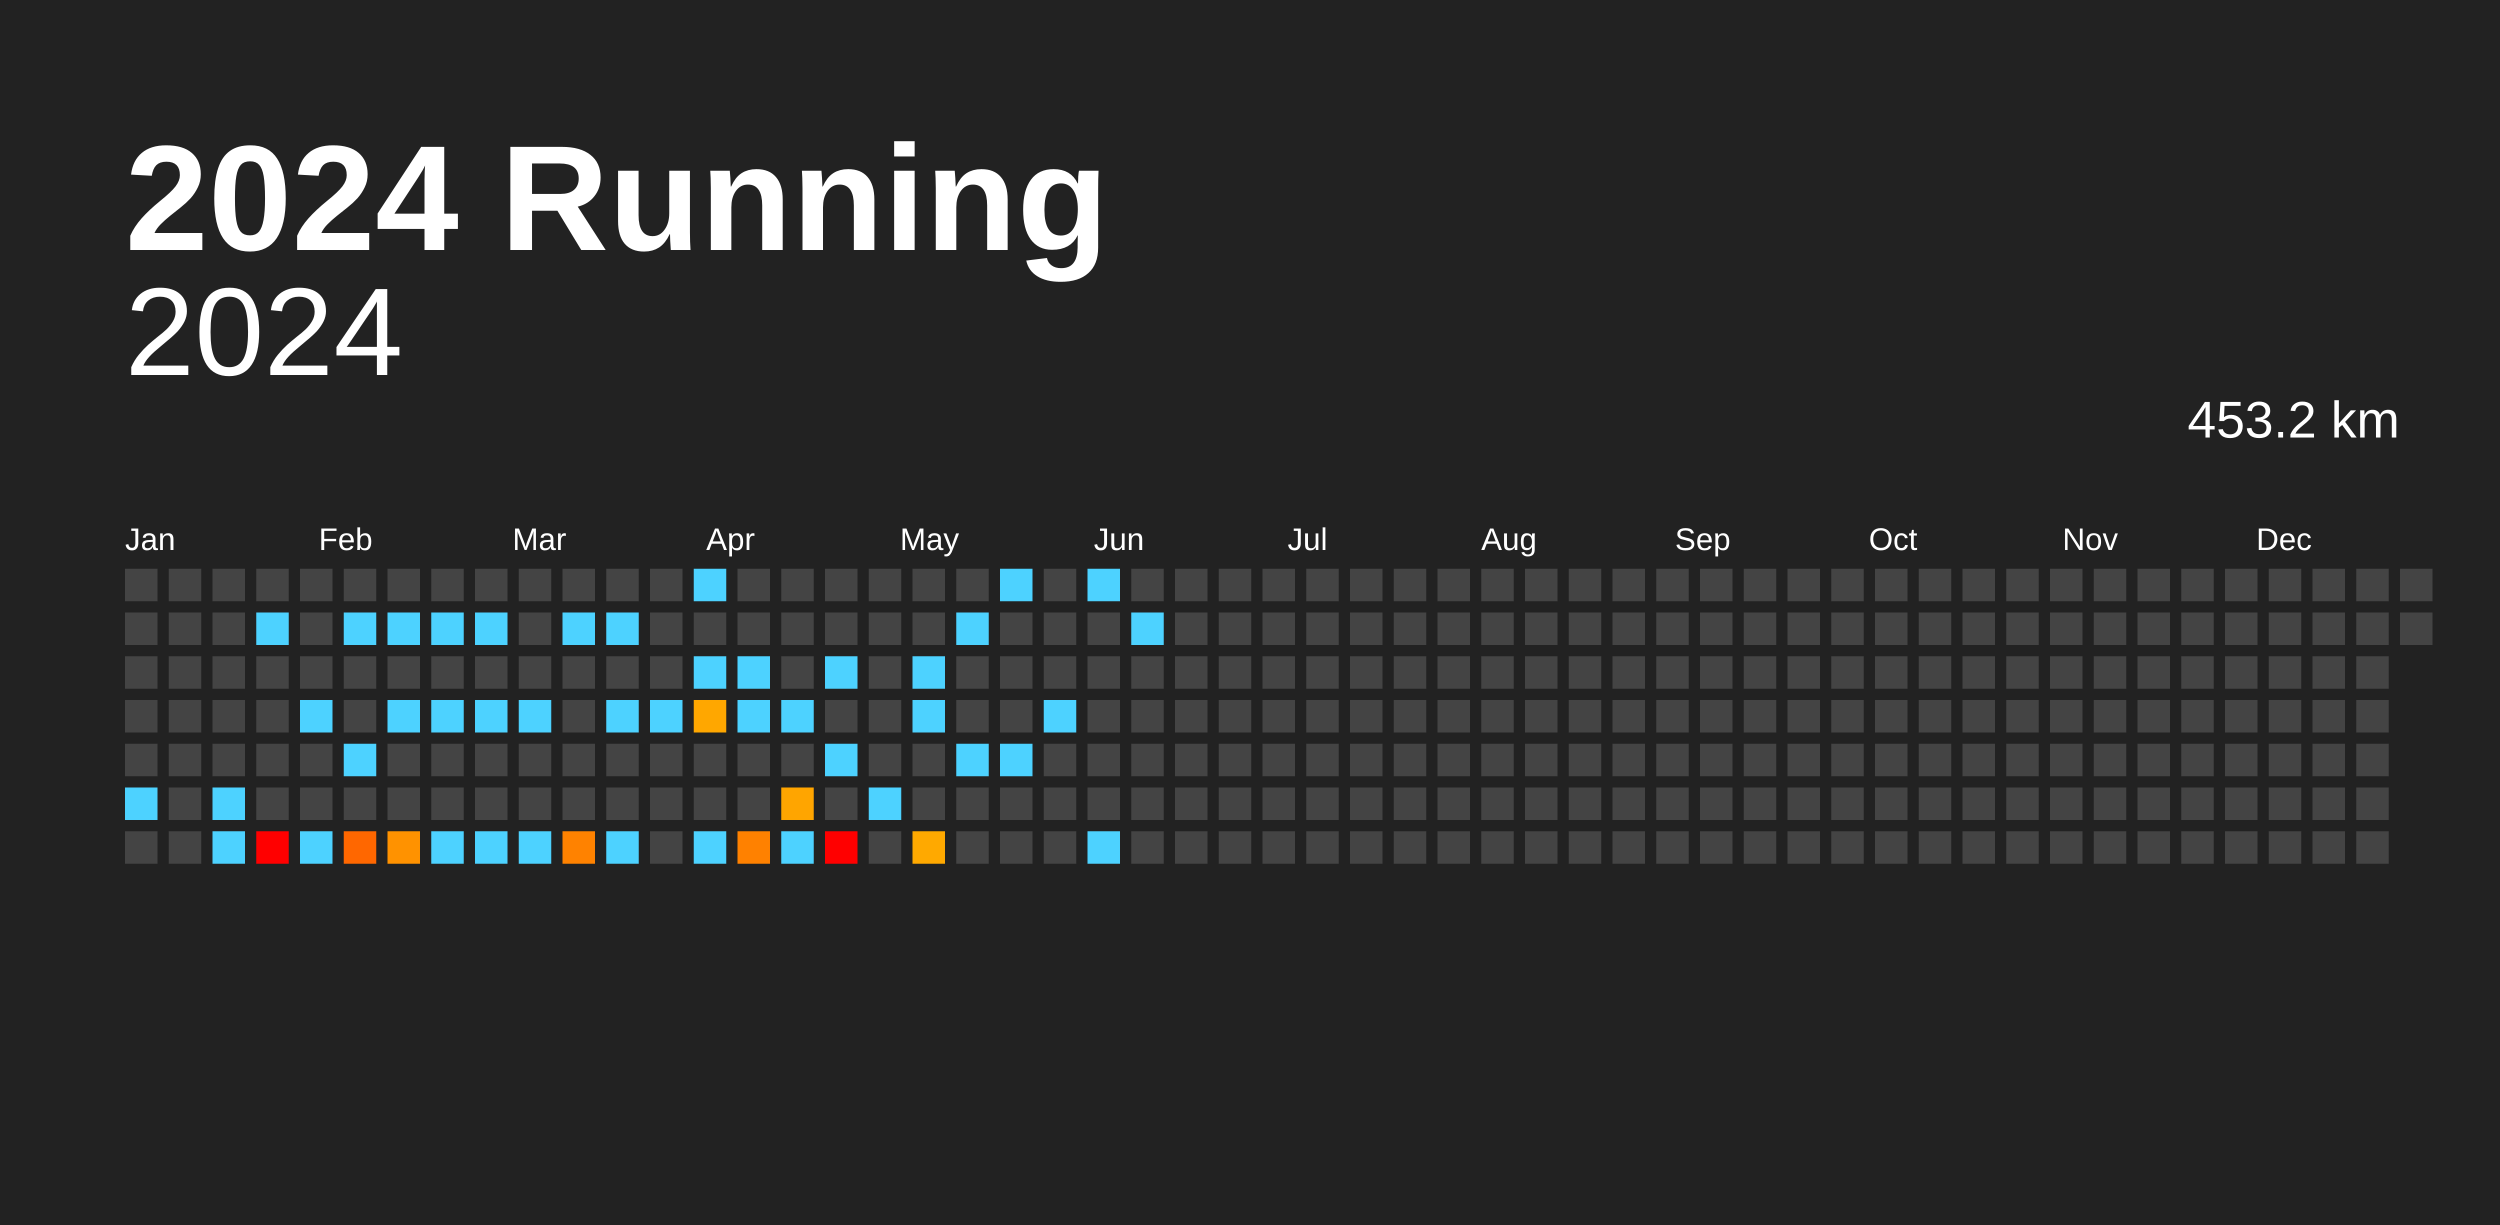
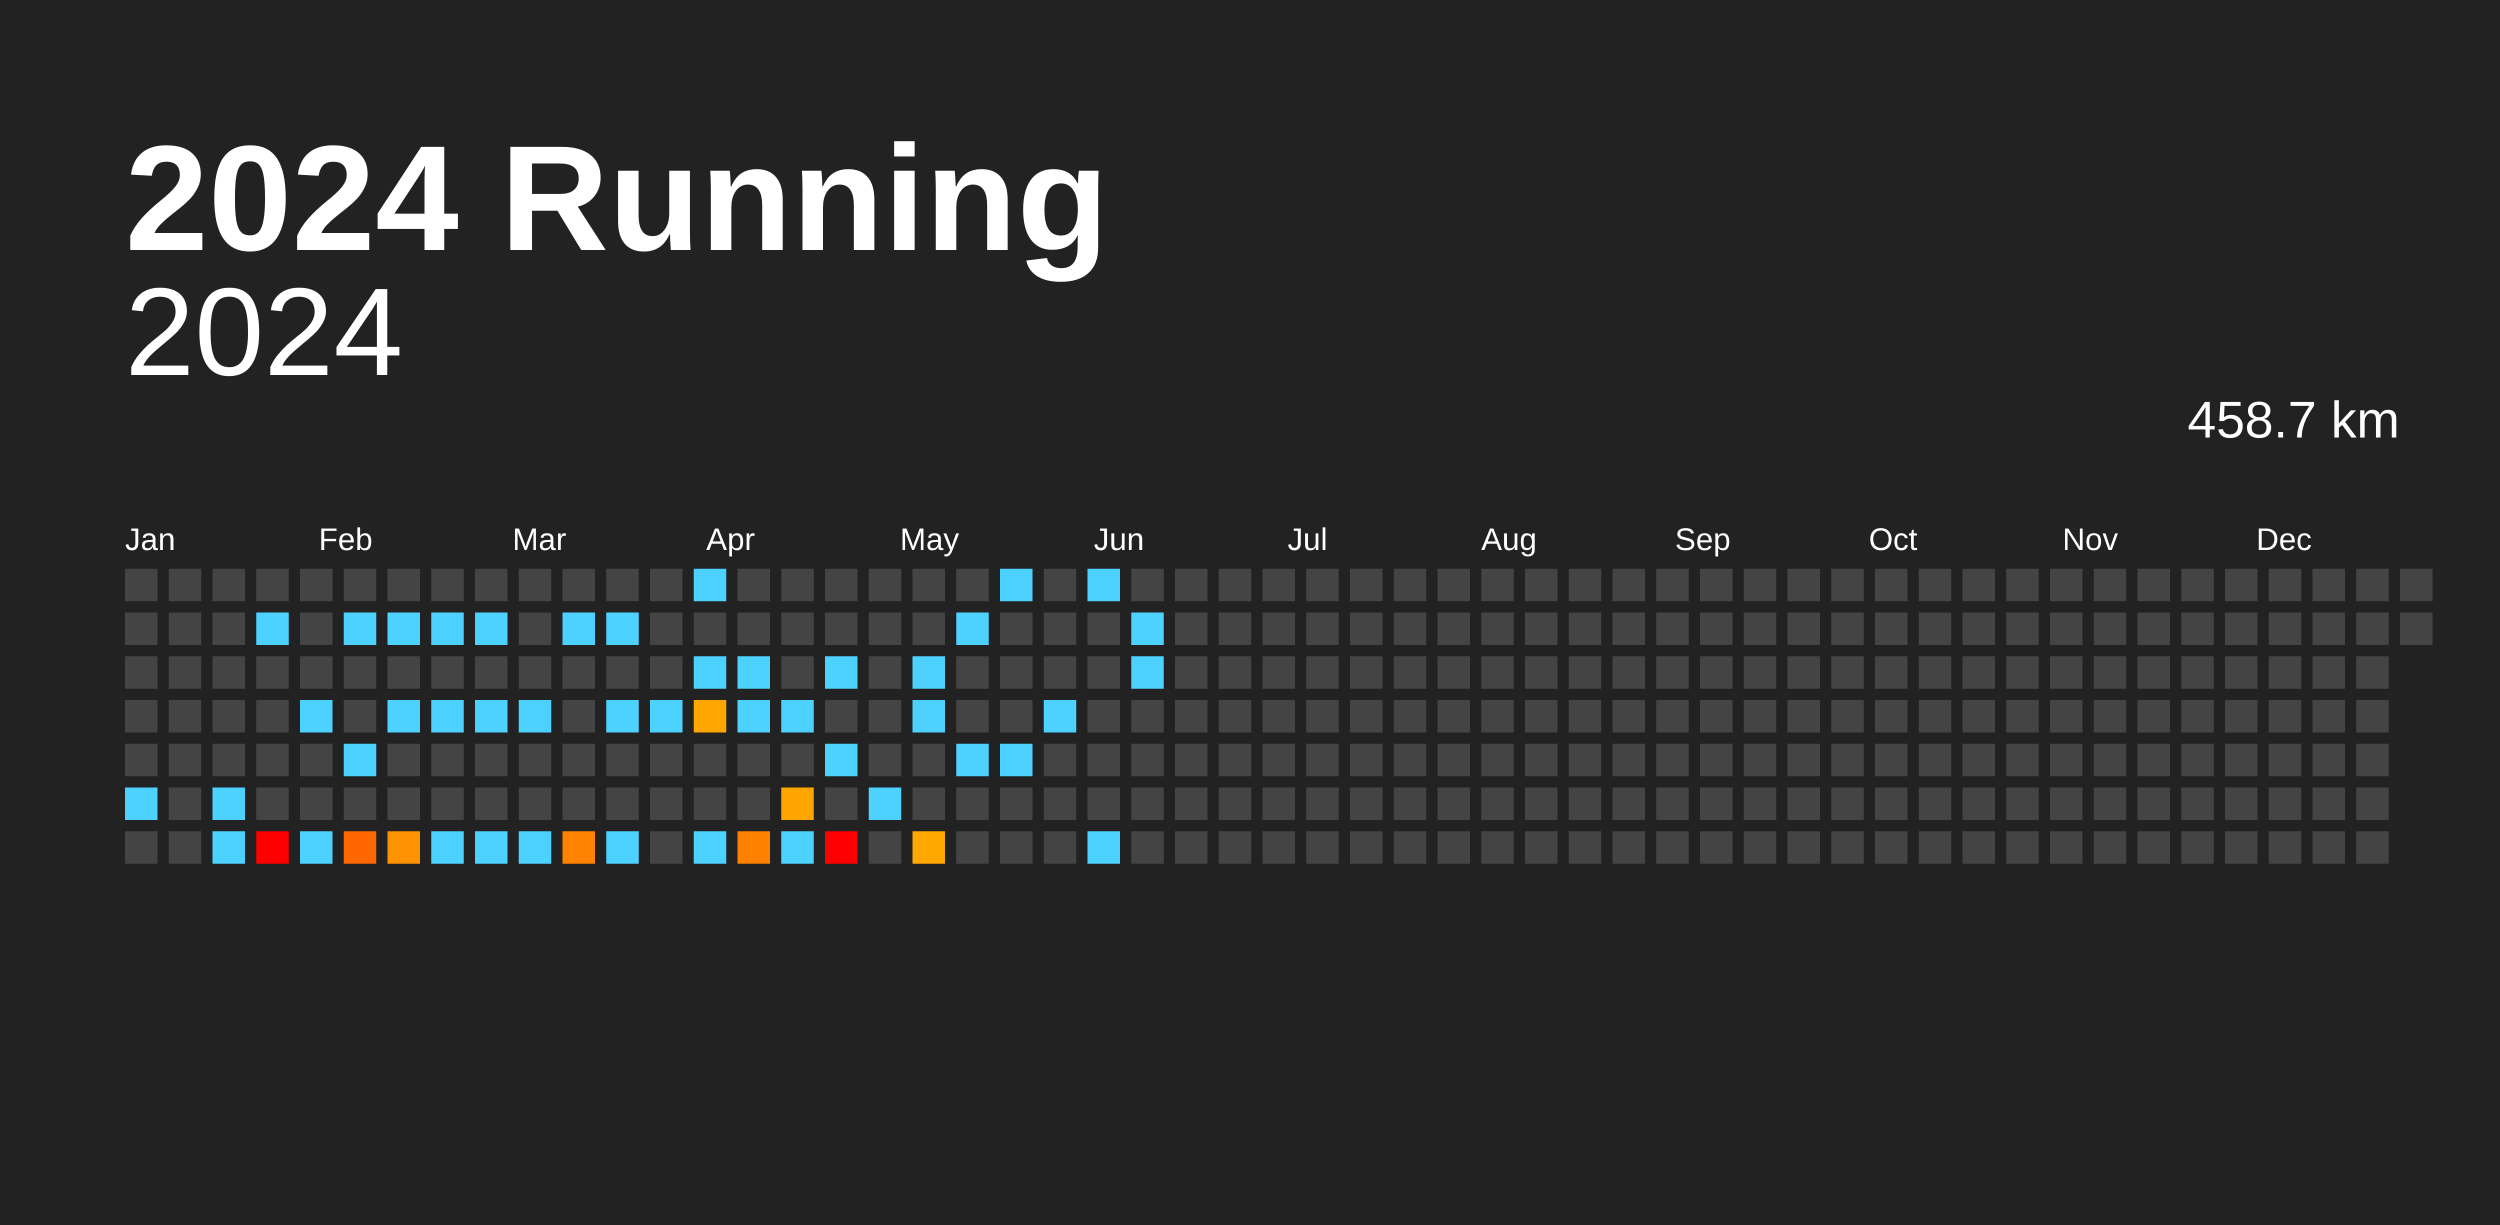
<svg xmlns="http://www.w3.org/2000/svg" baseProfile="full" height="98mm" version="1.1" viewBox="0,0,200,98" width="200mm">
  <defs />
  <rect fill="#222222" height="98" width="200" x="0" y="0" />
  <text fill="#FFFFFF" style="font-size:12px; font-family:Arial; font-weight:bold;" x="10" y="20">2024 Running</text>
  <text alignment-baseline="hanging" fill="#FFFFFF" style="font-size:10.0px; font-family:Arial;" x="10" y="30">2024</text>
-   <text alignment-baseline="hanging" fill="#FFFFFF" style="font-size:4.125px; font-family:Arial;" x="175" y="35">453.2 km</text>
+   <text alignment-baseline="hanging" fill="#FFFFFF" style="font-size:4.125px; font-family:Arial;" x="175" y="35">458.7 km</text>
  <text fill="#FFFFFF" style="font-size:2.5px; font-family:Arial" x="10.0" y="44">Jan</text>
  <text fill="#FFFFFF" style="font-size:2.5px; font-family:Arial" x="25.5" y="44">Feb</text>
  <text fill="#FFFFFF" style="font-size:2.5px; font-family:Arial" x="41.0" y="44">Mar</text>
  <text fill="#FFFFFF" style="font-size:2.5px; font-family:Arial" x="56.5" y="44">Apr</text>
  <text fill="#FFFFFF" style="font-size:2.5px; font-family:Arial" x="72.0" y="44">May</text>
  <text fill="#FFFFFF" style="font-size:2.5px; font-family:Arial" x="87.5" y="44">Jun</text>
  <text fill="#FFFFFF" style="font-size:2.5px; font-family:Arial" x="103.0" y="44">Jul</text>
  <text fill="#FFFFFF" style="font-size:2.5px; font-family:Arial" x="118.5" y="44">Aug</text>
  <text fill="#FFFFFF" style="font-size:2.5px; font-family:Arial" x="134.0" y="44">Sep</text>
  <text fill="#FFFFFF" style="font-size:2.5px; font-family:Arial" x="149.5" y="44">Oct</text>
  <text fill="#FFFFFF" style="font-size:2.5px; font-family:Arial" x="165.0" y="44">Nov</text>
  <text fill="#FFFFFF" style="font-size:2.5px; font-family:Arial" x="180.5" y="44">Dec</text>
  <rect fill="#444444" height="2.6" width="2.6" x="10.0" y="45.5" />
  <rect fill="#444444" height="2.6" width="2.6" x="10.0" y="49.0" />
  <rect fill="#444444" height="2.6" width="2.6" x="10.0" y="52.5" />
  <rect fill="#444444" height="2.6" width="2.6" x="10.0" y="56.0" />
  <rect fill="#444444" height="2.6" width="2.6" x="10.0" y="59.5" />
  <rect fill="#4dd2ff" height="2.6" width="2.6" x="10.0" y="63.0" />
  <rect fill="#444444" height="2.6" width="2.6" x="10.0" y="66.5" />
  <rect fill="#444444" height="2.6" width="2.6" x="13.5" y="45.5" />
  <rect fill="#444444" height="2.6" width="2.6" x="13.5" y="49.0" />
  <rect fill="#444444" height="2.6" width="2.6" x="13.5" y="52.5" />
  <rect fill="#444444" height="2.6" width="2.6" x="13.5" y="56.0" />
  <rect fill="#444444" height="2.6" width="2.6" x="13.5" y="59.5" />
  <rect fill="#444444" height="2.6" width="2.6" x="13.5" y="63.0" />
  <rect fill="#444444" height="2.6" width="2.6" x="13.5" y="66.5" />
  <rect fill="#444444" height="2.6" width="2.6" x="17.0" y="45.5" />
  <rect fill="#444444" height="2.6" width="2.6" x="17.0" y="49.0" />
  <rect fill="#444444" height="2.6" width="2.6" x="17.0" y="52.5" />
  <rect fill="#444444" height="2.6" width="2.6" x="17.0" y="56.0" />
  <rect fill="#444444" height="2.6" width="2.6" x="17.0" y="59.5" />
  <rect fill="#4dd2ff" height="2.6" width="2.6" x="17.0" y="63.0" />
  <rect fill="#4dd2ff" height="2.6" width="2.6" x="17.0" y="66.5" />
  <rect fill="#444444" height="2.6" width="2.6" x="20.5" y="45.5" />
  <rect fill="#4dd2ff" height="2.6" width="2.6" x="20.5" y="49.0" />
  <rect fill="#444444" height="2.6" width="2.6" x="20.5" y="52.5" />
  <rect fill="#444444" height="2.6" width="2.6" x="20.5" y="56.0" />
  <rect fill="#444444" height="2.6" width="2.6" x="20.5" y="59.5" />
  <rect fill="#444444" height="2.6" width="2.6" x="20.5" y="63.0" />
  <rect fill="red" height="2.6" width="2.6" x="20.5" y="66.5" />
  <rect fill="#444444" height="2.6" width="2.6" x="24.0" y="45.5" />
  <rect fill="#444444" height="2.6" width="2.6" x="24.0" y="49.0" />
  <rect fill="#444444" height="2.6" width="2.6" x="24.0" y="52.5" />
  <rect fill="#4dd2ff" height="2.6" width="2.6" x="24.0" y="56.0" />
  <rect fill="#444444" height="2.6" width="2.6" x="24.0" y="59.5" />
  <rect fill="#444444" height="2.6" width="2.6" x="24.0" y="63.0" />
  <rect fill="#4dd2ff" height="2.6" width="2.6" x="24.0" y="66.5" />
  <rect fill="#444444" height="2.6" width="2.6" x="27.5" y="45.5" />
  <rect fill="#4dd2ff" height="2.6" width="2.6" x="27.5" y="49.0" />
  <rect fill="#444444" height="2.6" width="2.6" x="27.5" y="52.5" />
  <rect fill="#444444" height="2.6" width="2.6" x="27.5" y="56.0" />
  <rect fill="#4dd2ff" height="2.6" width="2.6" x="27.5" y="59.5" />
  <rect fill="#444444" height="2.6" width="2.6" x="27.5" y="63.0" />
  <rect fill="#ff6700" height="2.6" width="2.6" x="27.5" y="66.5" />
  <rect fill="#444444" height="2.6" width="2.6" x="31.0" y="45.5" />
  <rect fill="#4dd2ff" height="2.6" width="2.6" x="31.0" y="49.0" />
  <rect fill="#444444" height="2.6" width="2.6" x="31.0" y="52.5" />
  <rect fill="#4dd2ff" height="2.6" width="2.6" x="31.0" y="56.0" />
  <rect fill="#444444" height="2.6" width="2.6" x="31.0" y="59.5" />
  <rect fill="#444444" height="2.6" width="2.6" x="31.0" y="63.0" />
  <rect fill="#ff9200" height="2.6" width="2.6" x="31.0" y="66.5" />
  <rect fill="#444444" height="2.6" width="2.6" x="34.5" y="45.5" />
  <rect fill="#4dd2ff" height="2.6" width="2.6" x="34.5" y="49.0" />
  <rect fill="#444444" height="2.6" width="2.6" x="34.5" y="52.5" />
  <rect fill="#4dd2ff" height="2.6" width="2.6" x="34.5" y="56.0" />
  <rect fill="#444444" height="2.6" width="2.6" x="34.5" y="59.5" />
  <rect fill="#444444" height="2.6" width="2.6" x="34.5" y="63.0" />
  <rect fill="#4dd2ff" height="2.6" width="2.6" x="34.5" y="66.5" />
  <rect fill="#444444" height="2.6" width="2.6" x="38.0" y="45.5" />
  <rect fill="#4dd2ff" height="2.6" width="2.6" x="38.0" y="49.0" />
  <rect fill="#444444" height="2.6" width="2.6" x="38.0" y="52.5" />
  <rect fill="#4dd2ff" height="2.6" width="2.6" x="38.0" y="56.0" />
  <rect fill="#444444" height="2.6" width="2.6" x="38.0" y="59.5" />
  <rect fill="#444444" height="2.6" width="2.6" x="38.0" y="63.0" />
  <rect fill="#4dd2ff" height="2.6" width="2.6" x="38.0" y="66.5" />
  <rect fill="#444444" height="2.6" width="2.6" x="41.5" y="45.5" />
  <rect fill="#444444" height="2.6" width="2.6" x="41.5" y="49.0" />
  <rect fill="#444444" height="2.6" width="2.6" x="41.5" y="52.5" />
  <rect fill="#4dd2ff" height="2.6" width="2.6" x="41.5" y="56.0" />
  <rect fill="#444444" height="2.6" width="2.6" x="41.5" y="59.5" />
  <rect fill="#444444" height="2.6" width="2.6" x="41.5" y="63.0" />
  <rect fill="#4dd2ff" height="2.6" width="2.6" x="41.5" y="66.5" />
  <rect fill="#444444" height="2.6" width="2.6" x="45.0" y="45.5" />
  <rect fill="#4dd2ff" height="2.6" width="2.6" x="45.0" y="49.0" />
  <rect fill="#444444" height="2.6" width="2.6" x="45.0" y="52.5" />
  <rect fill="#444444" height="2.6" width="2.6" x="45.0" y="56.0" />
  <rect fill="#444444" height="2.6" width="2.6" x="45.0" y="59.5" />
  <rect fill="#444444" height="2.6" width="2.6" x="45.0" y="63.0" />
  <rect fill="#ff8200" height="2.6" width="2.6" x="45.0" y="66.5" />
  <rect fill="#444444" height="2.6" width="2.6" x="48.5" y="45.5" />
  <rect fill="#4dd2ff" height="2.6" width="2.6" x="48.5" y="49.0" />
  <rect fill="#444444" height="2.6" width="2.6" x="48.5" y="52.5" />
  <rect fill="#4dd2ff" height="2.6" width="2.6" x="48.5" y="56.0" />
  <rect fill="#444444" height="2.6" width="2.6" x="48.5" y="59.5" />
  <rect fill="#444444" height="2.6" width="2.6" x="48.5" y="63.0" />
  <rect fill="#4dd2ff" height="2.6" width="2.6" x="48.5" y="66.5" />
  <rect fill="#444444" height="2.6" width="2.6" x="52.0" y="45.5" />
  <rect fill="#444444" height="2.6" width="2.6" x="52.0" y="49.0" />
  <rect fill="#444444" height="2.6" width="2.6" x="52.0" y="52.5" />
  <rect fill="#4dd2ff" height="2.6" width="2.6" x="52.0" y="56.0" />
  <rect fill="#444444" height="2.6" width="2.6" x="52.0" y="59.5" />
  <rect fill="#444444" height="2.6" width="2.6" x="52.0" y="63.0" />
  <rect fill="#444444" height="2.6" width="2.6" x="52.0" y="66.5" />
  <rect fill="#4dd2ff" height="2.6" width="2.6" x="55.5" y="45.5" />
  <rect fill="#444444" height="2.6" width="2.6" x="55.5" y="49.0" />
  <rect fill="#4dd2ff" height="2.6" width="2.6" x="55.5" y="52.5" />
  <rect fill="#ffa700" height="2.6" width="2.6" x="55.5" y="56.0" />
  <rect fill="#444444" height="2.6" width="2.6" x="55.5" y="59.5" />
  <rect fill="#444444" height="2.6" width="2.6" x="55.5" y="63.0" />
  <rect fill="#4dd2ff" height="2.6" width="2.6" x="55.5" y="66.5" />
  <rect fill="#444444" height="2.6" width="2.6" x="59.0" y="45.5" />
  <rect fill="#444444" height="2.6" width="2.6" x="59.0" y="49.0" />
  <rect fill="#4dd2ff" height="2.6" width="2.6" x="59.0" y="52.5" />
  <rect fill="#4dd2ff" height="2.6" width="2.6" x="59.0" y="56.0" />
  <rect fill="#444444" height="2.6" width="2.6" x="59.0" y="59.5" />
  <rect fill="#444444" height="2.6" width="2.6" x="59.0" y="63.0" />
  <rect fill="#ff8100" height="2.6" width="2.6" x="59.0" y="66.5" />
  <rect fill="#444444" height="2.6" width="2.6" x="62.5" y="45.5" />
  <rect fill="#444444" height="2.6" width="2.6" x="62.5" y="49.0" />
  <rect fill="#444444" height="2.6" width="2.6" x="62.5" y="52.5" />
  <rect fill="#4dd2ff" height="2.6" width="2.6" x="62.5" y="56.0" />
  <rect fill="#444444" height="2.6" width="2.6" x="62.5" y="59.5" />
  <rect fill="#ffa500" height="2.6" width="2.6" x="62.5" y="63.0" />
  <rect fill="#4dd2ff" height="2.6" width="2.6" x="62.5" y="66.5" />
  <rect fill="#444444" height="2.6" width="2.6" x="66.0" y="45.5" />
  <rect fill="#444444" height="2.6" width="2.6" x="66.0" y="49.0" />
  <rect fill="#4dd2ff" height="2.6" width="2.6" x="66.0" y="52.5" />
  <rect fill="#444444" height="2.6" width="2.6" x="66.0" y="56.0" />
  <rect fill="#4dd2ff" height="2.6" width="2.6" x="66.0" y="59.5" />
  <rect fill="#444444" height="2.6" width="2.6" x="66.0" y="63.0" />
  <rect fill="red" height="2.6" width="2.6" x="66.0" y="66.5" />
  <rect fill="#444444" height="2.6" width="2.6" x="69.5" y="45.5" />
  <rect fill="#444444" height="2.6" width="2.6" x="69.5" y="49.0" />
  <rect fill="#444444" height="2.6" width="2.6" x="69.5" y="52.5" />
  <rect fill="#444444" height="2.6" width="2.6" x="69.5" y="56.0" />
  <rect fill="#444444" height="2.6" width="2.6" x="69.5" y="59.5" />
  <rect fill="#4dd2ff" height="2.6" width="2.6" x="69.5" y="63.0" />
  <rect fill="#444444" height="2.6" width="2.6" x="69.5" y="66.5" />
  <rect fill="#444444" height="2.6" width="2.6" x="73.0" y="45.5" />
  <rect fill="#444444" height="2.6" width="2.6" x="73.0" y="49.0" />
  <rect fill="#4dd2ff" height="2.6" width="2.6" x="73.0" y="52.5" />
  <rect fill="#4dd2ff" height="2.6" width="2.6" x="73.0" y="56.0" />
  <rect fill="#444444" height="2.6" width="2.6" x="73.0" y="59.5" />
  <rect fill="#444444" height="2.6" width="2.6" x="73.0" y="63.0" />
  <rect fill="#ffa900" height="2.6" width="2.6" x="73.0" y="66.5" />
  <rect fill="#444444" height="2.6" width="2.6" x="76.5" y="45.5" />
  <rect fill="#4dd2ff" height="2.6" width="2.6" x="76.5" y="49.0" />
  <rect fill="#444444" height="2.6" width="2.6" x="76.5" y="52.5" />
  <rect fill="#444444" height="2.6" width="2.6" x="76.5" y="56.0" />
  <rect fill="#4dd2ff" height="2.6" width="2.6" x="76.5" y="59.5" />
  <rect fill="#444444" height="2.6" width="2.6" x="76.5" y="63.0" />
  <rect fill="#444444" height="2.6" width="2.6" x="76.5" y="66.5" />
  <rect fill="#4dd2ff" height="2.6" width="2.6" x="80.0" y="45.5" />
  <rect fill="#444444" height="2.6" width="2.6" x="80.0" y="49.0" />
  <rect fill="#444444" height="2.6" width="2.6" x="80.0" y="52.5" />
  <rect fill="#444444" height="2.6" width="2.6" x="80.0" y="56.0" />
  <rect fill="#4dd2ff" height="2.6" width="2.6" x="80.0" y="59.5" />
  <rect fill="#444444" height="2.6" width="2.6" x="80.0" y="63.0" />
  <rect fill="#444444" height="2.6" width="2.6" x="80.0" y="66.5" />
  <rect fill="#444444" height="2.6" width="2.6" x="83.5" y="45.5" />
  <rect fill="#444444" height="2.6" width="2.6" x="83.5" y="49.0" />
  <rect fill="#444444" height="2.6" width="2.6" x="83.5" y="52.5" />
  <rect fill="#4dd2ff" height="2.6" width="2.6" x="83.5" y="56.0" />
  <rect fill="#444444" height="2.6" width="2.6" x="83.5" y="59.5" />
  <rect fill="#444444" height="2.6" width="2.6" x="83.5" y="63.0" />
  <rect fill="#444444" height="2.6" width="2.6" x="83.5" y="66.5" />
  <rect fill="#4dd2ff" height="2.6" width="2.6" x="87.0" y="45.5" />
  <rect fill="#444444" height="2.6" width="2.6" x="87.0" y="49.0" />
  <rect fill="#444444" height="2.6" width="2.6" x="87.0" y="52.5" />
  <rect fill="#444444" height="2.6" width="2.6" x="87.0" y="56.0" />
  <rect fill="#444444" height="2.6" width="2.6" x="87.0" y="59.5" />
  <rect fill="#444444" height="2.6" width="2.6" x="87.0" y="63.0" />
  <rect fill="#4dd2ff" height="2.6" width="2.6" x="87.0" y="66.5" />
  <rect fill="#444444" height="2.6" width="2.6" x="90.5" y="45.5" />
  <rect fill="#4dd2ff" height="2.6" width="2.6" x="90.5" y="49.0" />
-   <rect fill="#444444" height="2.6" width="2.6" x="90.5" y="52.5" />
+   <rect fill="#4dd2ff" height="2.6" width="2.6" x="90.5" y="52.5" />
  <rect fill="#444444" height="2.6" width="2.6" x="90.5" y="56.0" />
  <rect fill="#444444" height="2.6" width="2.6" x="90.5" y="59.5" />
  <rect fill="#444444" height="2.6" width="2.6" x="90.5" y="63.0" />
  <rect fill="#444444" height="2.6" width="2.6" x="90.5" y="66.5" />
  <rect fill="#444444" height="2.6" width="2.6" x="94.0" y="45.5" />
  <rect fill="#444444" height="2.6" width="2.6" x="94.0" y="49.0" />
  <rect fill="#444444" height="2.6" width="2.6" x="94.0" y="52.5" />
  <rect fill="#444444" height="2.6" width="2.6" x="94.0" y="56.0" />
  <rect fill="#444444" height="2.6" width="2.6" x="94.0" y="59.5" />
  <rect fill="#444444" height="2.6" width="2.6" x="94.0" y="63.0" />
  <rect fill="#444444" height="2.6" width="2.6" x="94.0" y="66.5" />
  <rect fill="#444444" height="2.6" width="2.6" x="97.5" y="45.5" />
  <rect fill="#444444" height="2.6" width="2.6" x="97.5" y="49.0" />
  <rect fill="#444444" height="2.6" width="2.6" x="97.5" y="52.5" />
  <rect fill="#444444" height="2.6" width="2.6" x="97.5" y="56.0" />
  <rect fill="#444444" height="2.6" width="2.6" x="97.5" y="59.5" />
  <rect fill="#444444" height="2.6" width="2.6" x="97.5" y="63.0" />
  <rect fill="#444444" height="2.6" width="2.6" x="97.5" y="66.5" />
  <rect fill="#444444" height="2.6" width="2.6" x="101.0" y="45.5" />
  <rect fill="#444444" height="2.6" width="2.6" x="101.0" y="49.0" />
  <rect fill="#444444" height="2.6" width="2.6" x="101.0" y="52.5" />
  <rect fill="#444444" height="2.6" width="2.6" x="101.0" y="56.0" />
  <rect fill="#444444" height="2.6" width="2.6" x="101.0" y="59.5" />
  <rect fill="#444444" height="2.6" width="2.6" x="101.0" y="63.0" />
  <rect fill="#444444" height="2.6" width="2.6" x="101.0" y="66.5" />
  <rect fill="#444444" height="2.6" width="2.6" x="104.5" y="45.5" />
  <rect fill="#444444" height="2.6" width="2.6" x="104.5" y="49.0" />
  <rect fill="#444444" height="2.6" width="2.6" x="104.5" y="52.5" />
  <rect fill="#444444" height="2.6" width="2.6" x="104.5" y="56.0" />
  <rect fill="#444444" height="2.6" width="2.6" x="104.5" y="59.5" />
  <rect fill="#444444" height="2.6" width="2.6" x="104.5" y="63.0" />
  <rect fill="#444444" height="2.6" width="2.6" x="104.5" y="66.5" />
  <rect fill="#444444" height="2.6" width="2.6" x="108.0" y="45.5" />
  <rect fill="#444444" height="2.6" width="2.6" x="108.0" y="49.0" />
  <rect fill="#444444" height="2.6" width="2.6" x="108.0" y="52.5" />
  <rect fill="#444444" height="2.6" width="2.6" x="108.0" y="56.0" />
  <rect fill="#444444" height="2.6" width="2.6" x="108.0" y="59.5" />
  <rect fill="#444444" height="2.6" width="2.6" x="108.0" y="63.0" />
  <rect fill="#444444" height="2.6" width="2.6" x="108.0" y="66.5" />
  <rect fill="#444444" height="2.6" width="2.6" x="111.5" y="45.5" />
  <rect fill="#444444" height="2.6" width="2.6" x="111.5" y="49.0" />
  <rect fill="#444444" height="2.6" width="2.6" x="111.5" y="52.5" />
  <rect fill="#444444" height="2.6" width="2.6" x="111.5" y="56.0" />
  <rect fill="#444444" height="2.6" width="2.6" x="111.5" y="59.5" />
  <rect fill="#444444" height="2.6" width="2.6" x="111.5" y="63.0" />
  <rect fill="#444444" height="2.6" width="2.6" x="111.5" y="66.5" />
  <rect fill="#444444" height="2.6" width="2.6" x="115.0" y="45.5" />
  <rect fill="#444444" height="2.6" width="2.6" x="115.0" y="49.0" />
  <rect fill="#444444" height="2.6" width="2.6" x="115.0" y="52.5" />
  <rect fill="#444444" height="2.6" width="2.6" x="115.0" y="56.0" />
  <rect fill="#444444" height="2.6" width="2.6" x="115.0" y="59.5" />
  <rect fill="#444444" height="2.6" width="2.6" x="115.0" y="63.0" />
  <rect fill="#444444" height="2.6" width="2.6" x="115.0" y="66.5" />
  <rect fill="#444444" height="2.6" width="2.6" x="118.5" y="45.5" />
  <rect fill="#444444" height="2.6" width="2.6" x="118.5" y="49.0" />
  <rect fill="#444444" height="2.6" width="2.6" x="118.5" y="52.5" />
  <rect fill="#444444" height="2.6" width="2.6" x="118.5" y="56.0" />
  <rect fill="#444444" height="2.6" width="2.6" x="118.5" y="59.5" />
  <rect fill="#444444" height="2.6" width="2.6" x="118.5" y="63.0" />
  <rect fill="#444444" height="2.6" width="2.6" x="118.5" y="66.5" />
  <rect fill="#444444" height="2.6" width="2.6" x="122.0" y="45.5" />
  <rect fill="#444444" height="2.6" width="2.6" x="122.0" y="49.0" />
  <rect fill="#444444" height="2.6" width="2.6" x="122.0" y="52.5" />
  <rect fill="#444444" height="2.6" width="2.6" x="122.0" y="56.0" />
  <rect fill="#444444" height="2.6" width="2.6" x="122.0" y="59.5" />
  <rect fill="#444444" height="2.6" width="2.6" x="122.0" y="63.0" />
  <rect fill="#444444" height="2.6" width="2.6" x="122.0" y="66.5" />
  <rect fill="#444444" height="2.6" width="2.6" x="125.5" y="45.5" />
  <rect fill="#444444" height="2.6" width="2.6" x="125.5" y="49.0" />
  <rect fill="#444444" height="2.6" width="2.6" x="125.5" y="52.5" />
  <rect fill="#444444" height="2.6" width="2.6" x="125.5" y="56.0" />
  <rect fill="#444444" height="2.6" width="2.6" x="125.5" y="59.5" />
  <rect fill="#444444" height="2.6" width="2.6" x="125.5" y="63.0" />
  <rect fill="#444444" height="2.6" width="2.6" x="125.5" y="66.5" />
  <rect fill="#444444" height="2.6" width="2.6" x="129.0" y="45.5" />
  <rect fill="#444444" height="2.6" width="2.6" x="129.0" y="49.0" />
  <rect fill="#444444" height="2.6" width="2.6" x="129.0" y="52.5" />
  <rect fill="#444444" height="2.6" width="2.6" x="129.0" y="56.0" />
  <rect fill="#444444" height="2.6" width="2.6" x="129.0" y="59.5" />
  <rect fill="#444444" height="2.6" width="2.6" x="129.0" y="63.0" />
  <rect fill="#444444" height="2.6" width="2.6" x="129.0" y="66.5" />
  <rect fill="#444444" height="2.6" width="2.6" x="132.5" y="45.5" />
  <rect fill="#444444" height="2.6" width="2.6" x="132.5" y="49.0" />
  <rect fill="#444444" height="2.6" width="2.6" x="132.5" y="52.5" />
  <rect fill="#444444" height="2.6" width="2.6" x="132.5" y="56.0" />
  <rect fill="#444444" height="2.6" width="2.6" x="132.5" y="59.5" />
  <rect fill="#444444" height="2.6" width="2.6" x="132.5" y="63.0" />
  <rect fill="#444444" height="2.6" width="2.6" x="132.5" y="66.5" />
  <rect fill="#444444" height="2.6" width="2.6" x="136.0" y="45.5" />
  <rect fill="#444444" height="2.6" width="2.6" x="136.0" y="49.0" />
  <rect fill="#444444" height="2.6" width="2.6" x="136.0" y="52.5" />
  <rect fill="#444444" height="2.6" width="2.6" x="136.0" y="56.0" />
  <rect fill="#444444" height="2.6" width="2.6" x="136.0" y="59.5" />
  <rect fill="#444444" height="2.6" width="2.6" x="136.0" y="63.0" />
  <rect fill="#444444" height="2.6" width="2.6" x="136.0" y="66.5" />
  <rect fill="#444444" height="2.6" width="2.6" x="139.5" y="45.5" />
  <rect fill="#444444" height="2.6" width="2.6" x="139.5" y="49.0" />
  <rect fill="#444444" height="2.6" width="2.6" x="139.5" y="52.5" />
  <rect fill="#444444" height="2.6" width="2.6" x="139.5" y="56.0" />
  <rect fill="#444444" height="2.6" width="2.6" x="139.5" y="59.5" />
  <rect fill="#444444" height="2.6" width="2.6" x="139.5" y="63.0" />
  <rect fill="#444444" height="2.6" width="2.6" x="139.5" y="66.5" />
  <rect fill="#444444" height="2.6" width="2.6" x="143.0" y="45.5" />
  <rect fill="#444444" height="2.6" width="2.6" x="143.0" y="49.0" />
  <rect fill="#444444" height="2.6" width="2.6" x="143.0" y="52.5" />
  <rect fill="#444444" height="2.6" width="2.6" x="143.0" y="56.0" />
  <rect fill="#444444" height="2.6" width="2.6" x="143.0" y="59.5" />
  <rect fill="#444444" height="2.6" width="2.6" x="143.0" y="63.0" />
  <rect fill="#444444" height="2.6" width="2.6" x="143.0" y="66.5" />
  <rect fill="#444444" height="2.6" width="2.6" x="146.5" y="45.5" />
  <rect fill="#444444" height="2.6" width="2.6" x="146.5" y="49.0" />
  <rect fill="#444444" height="2.6" width="2.6" x="146.5" y="52.5" />
  <rect fill="#444444" height="2.6" width="2.6" x="146.5" y="56.0" />
  <rect fill="#444444" height="2.6" width="2.6" x="146.5" y="59.5" />
  <rect fill="#444444" height="2.6" width="2.6" x="146.5" y="63.0" />
  <rect fill="#444444" height="2.6" width="2.6" x="146.5" y="66.5" />
  <rect fill="#444444" height="2.6" width="2.6" x="150.0" y="45.5" />
  <rect fill="#444444" height="2.6" width="2.6" x="150.0" y="49.0" />
  <rect fill="#444444" height="2.6" width="2.6" x="150.0" y="52.5" />
  <rect fill="#444444" height="2.6" width="2.6" x="150.0" y="56.0" />
  <rect fill="#444444" height="2.6" width="2.6" x="150.0" y="59.5" />
  <rect fill="#444444" height="2.6" width="2.6" x="150.0" y="63.0" />
  <rect fill="#444444" height="2.6" width="2.6" x="150.0" y="66.5" />
  <rect fill="#444444" height="2.6" width="2.6" x="153.5" y="45.5" />
  <rect fill="#444444" height="2.6" width="2.6" x="153.5" y="49.0" />
  <rect fill="#444444" height="2.6" width="2.6" x="153.5" y="52.5" />
  <rect fill="#444444" height="2.6" width="2.6" x="153.5" y="56.0" />
  <rect fill="#444444" height="2.6" width="2.6" x="153.5" y="59.5" />
  <rect fill="#444444" height="2.6" width="2.6" x="153.5" y="63.0" />
  <rect fill="#444444" height="2.6" width="2.6" x="153.5" y="66.5" />
  <rect fill="#444444" height="2.6" width="2.6" x="157.0" y="45.5" />
  <rect fill="#444444" height="2.6" width="2.6" x="157.0" y="49.0" />
  <rect fill="#444444" height="2.6" width="2.6" x="157.0" y="52.5" />
  <rect fill="#444444" height="2.6" width="2.6" x="157.0" y="56.0" />
  <rect fill="#444444" height="2.6" width="2.6" x="157.0" y="59.5" />
  <rect fill="#444444" height="2.6" width="2.6" x="157.0" y="63.0" />
  <rect fill="#444444" height="2.6" width="2.6" x="157.0" y="66.5" />
  <rect fill="#444444" height="2.6" width="2.6" x="160.5" y="45.5" />
  <rect fill="#444444" height="2.6" width="2.6" x="160.5" y="49.0" />
  <rect fill="#444444" height="2.6" width="2.6" x="160.5" y="52.5" />
  <rect fill="#444444" height="2.6" width="2.6" x="160.5" y="56.0" />
  <rect fill="#444444" height="2.6" width="2.6" x="160.5" y="59.5" />
  <rect fill="#444444" height="2.6" width="2.6" x="160.5" y="63.0" />
  <rect fill="#444444" height="2.6" width="2.6" x="160.5" y="66.5" />
  <rect fill="#444444" height="2.6" width="2.6" x="164.0" y="45.5" />
  <rect fill="#444444" height="2.6" width="2.6" x="164.0" y="49.0" />
  <rect fill="#444444" height="2.6" width="2.6" x="164.0" y="52.5" />
  <rect fill="#444444" height="2.6" width="2.6" x="164.0" y="56.0" />
  <rect fill="#444444" height="2.6" width="2.6" x="164.0" y="59.5" />
  <rect fill="#444444" height="2.6" width="2.6" x="164.0" y="63.0" />
  <rect fill="#444444" height="2.6" width="2.6" x="164.0" y="66.5" />
  <rect fill="#444444" height="2.6" width="2.6" x="167.5" y="45.5" />
  <rect fill="#444444" height="2.6" width="2.6" x="167.5" y="49.0" />
  <rect fill="#444444" height="2.6" width="2.6" x="167.5" y="52.5" />
  <rect fill="#444444" height="2.6" width="2.6" x="167.5" y="56.0" />
  <rect fill="#444444" height="2.6" width="2.6" x="167.5" y="59.5" />
  <rect fill="#444444" height="2.6" width="2.6" x="167.5" y="63.0" />
  <rect fill="#444444" height="2.6" width="2.6" x="167.5" y="66.5" />
  <rect fill="#444444" height="2.6" width="2.6" x="171.0" y="45.5" />
  <rect fill="#444444" height="2.6" width="2.6" x="171.0" y="49.0" />
  <rect fill="#444444" height="2.6" width="2.6" x="171.0" y="52.5" />
  <rect fill="#444444" height="2.6" width="2.6" x="171.0" y="56.0" />
  <rect fill="#444444" height="2.6" width="2.6" x="171.0" y="59.5" />
  <rect fill="#444444" height="2.6" width="2.6" x="171.0" y="63.0" />
  <rect fill="#444444" height="2.6" width="2.6" x="171.0" y="66.5" />
  <rect fill="#444444" height="2.6" width="2.6" x="174.5" y="45.5" />
  <rect fill="#444444" height="2.6" width="2.6" x="174.5" y="49.0" />
  <rect fill="#444444" height="2.6" width="2.6" x="174.5" y="52.5" />
  <rect fill="#444444" height="2.6" width="2.6" x="174.5" y="56.0" />
  <rect fill="#444444" height="2.6" width="2.6" x="174.5" y="59.5" />
  <rect fill="#444444" height="2.6" width="2.6" x="174.5" y="63.0" />
  <rect fill="#444444" height="2.6" width="2.6" x="174.5" y="66.5" />
  <rect fill="#444444" height="2.6" width="2.6" x="178.0" y="45.5" />
  <rect fill="#444444" height="2.6" width="2.6" x="178.0" y="49.0" />
  <rect fill="#444444" height="2.6" width="2.6" x="178.0" y="52.5" />
  <rect fill="#444444" height="2.6" width="2.6" x="178.0" y="56.0" />
  <rect fill="#444444" height="2.6" width="2.6" x="178.0" y="59.5" />
  <rect fill="#444444" height="2.6" width="2.6" x="178.0" y="63.0" />
  <rect fill="#444444" height="2.6" width="2.6" x="178.0" y="66.5" />
  <rect fill="#444444" height="2.6" width="2.6" x="181.5" y="45.5" />
  <rect fill="#444444" height="2.6" width="2.6" x="181.5" y="49.0" />
  <rect fill="#444444" height="2.6" width="2.6" x="181.5" y="52.5" />
  <rect fill="#444444" height="2.6" width="2.6" x="181.5" y="56.0" />
  <rect fill="#444444" height="2.6" width="2.6" x="181.5" y="59.5" />
  <rect fill="#444444" height="2.6" width="2.6" x="181.5" y="63.0" />
  <rect fill="#444444" height="2.6" width="2.6" x="181.5" y="66.5" />
  <rect fill="#444444" height="2.6" width="2.6" x="185.0" y="45.5" />
  <rect fill="#444444" height="2.6" width="2.6" x="185.0" y="49.0" />
  <rect fill="#444444" height="2.6" width="2.6" x="185.0" y="52.5" />
  <rect fill="#444444" height="2.6" width="2.6" x="185.0" y="56.0" />
  <rect fill="#444444" height="2.6" width="2.6" x="185.0" y="59.5" />
  <rect fill="#444444" height="2.6" width="2.6" x="185.0" y="63.0" />
  <rect fill="#444444" height="2.6" width="2.6" x="185.0" y="66.5" />
  <rect fill="#444444" height="2.6" width="2.6" x="188.5" y="45.5" />
  <rect fill="#444444" height="2.6" width="2.6" x="188.5" y="49.0" />
  <rect fill="#444444" height="2.6" width="2.6" x="188.5" y="52.5" />
  <rect fill="#444444" height="2.6" width="2.6" x="188.5" y="56.0" />
  <rect fill="#444444" height="2.6" width="2.6" x="188.5" y="59.5" />
  <rect fill="#444444" height="2.6" width="2.6" x="188.5" y="63.0" />
  <rect fill="#444444" height="2.6" width="2.6" x="188.5" y="66.5" />
  <rect fill="#444444" height="2.6" width="2.6" x="192.0" y="45.5" />
  <rect fill="#444444" height="2.6" width="2.6" x="192.0" y="49.0" />
</svg>
